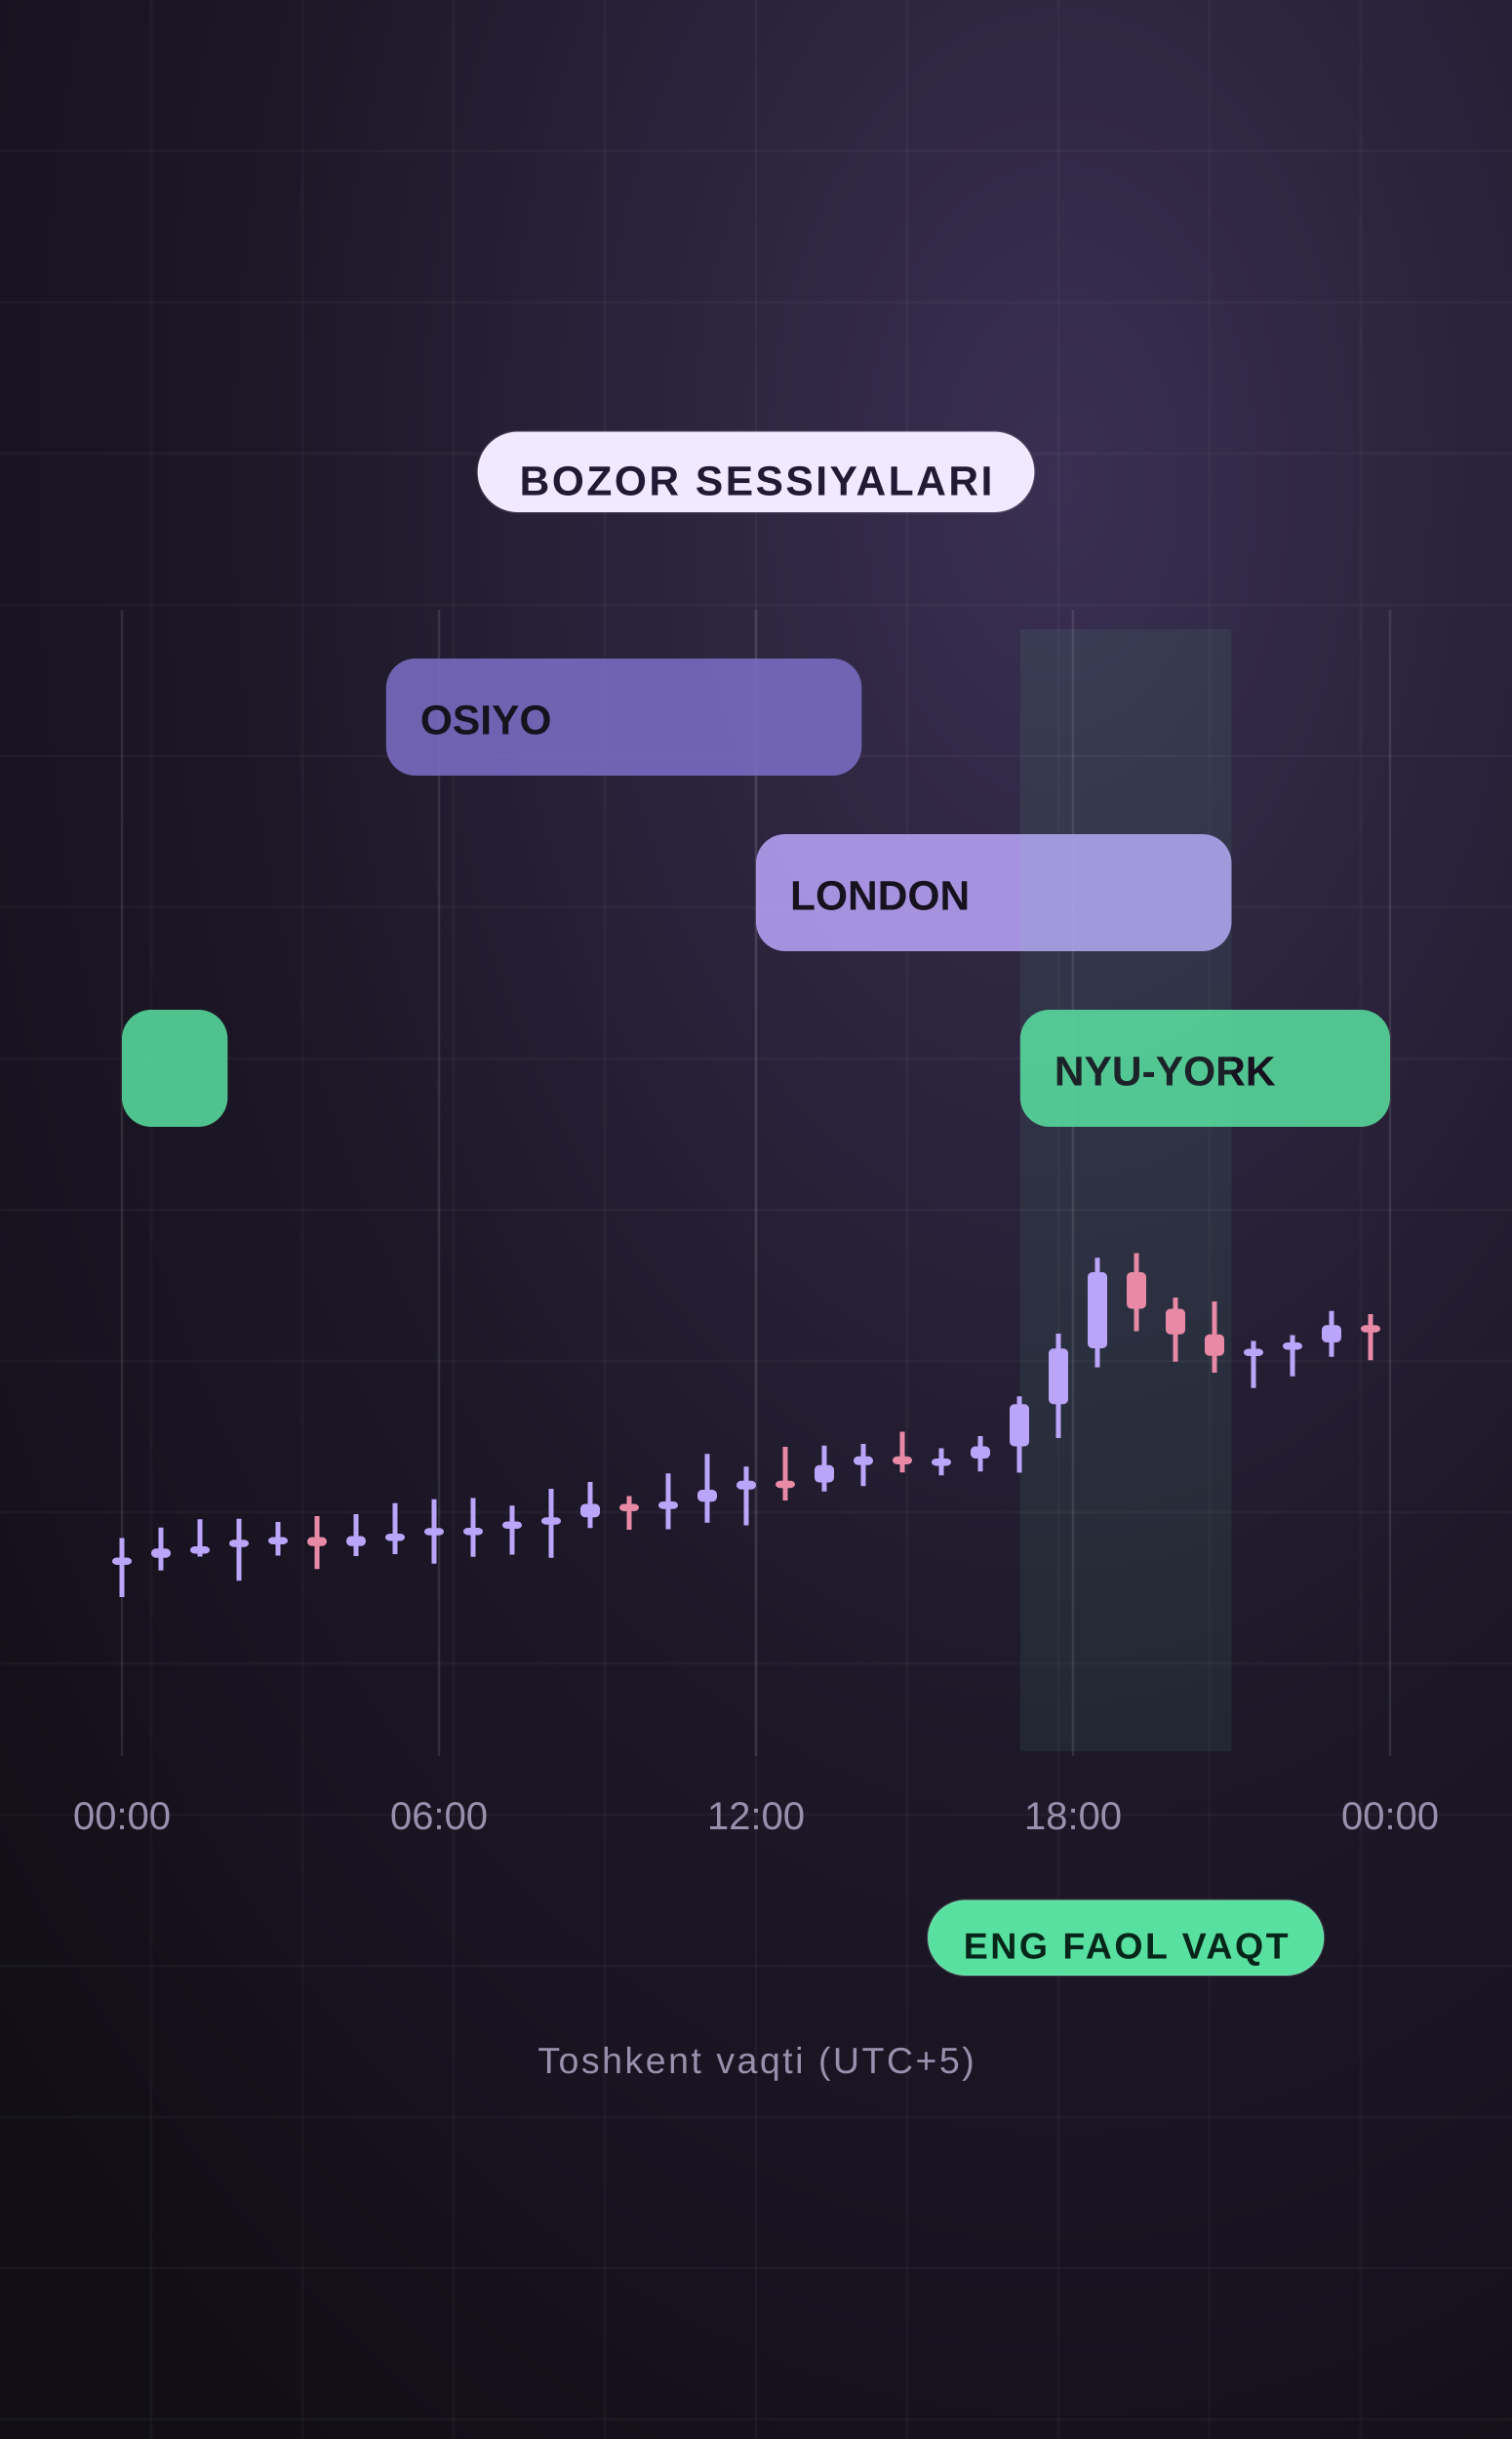
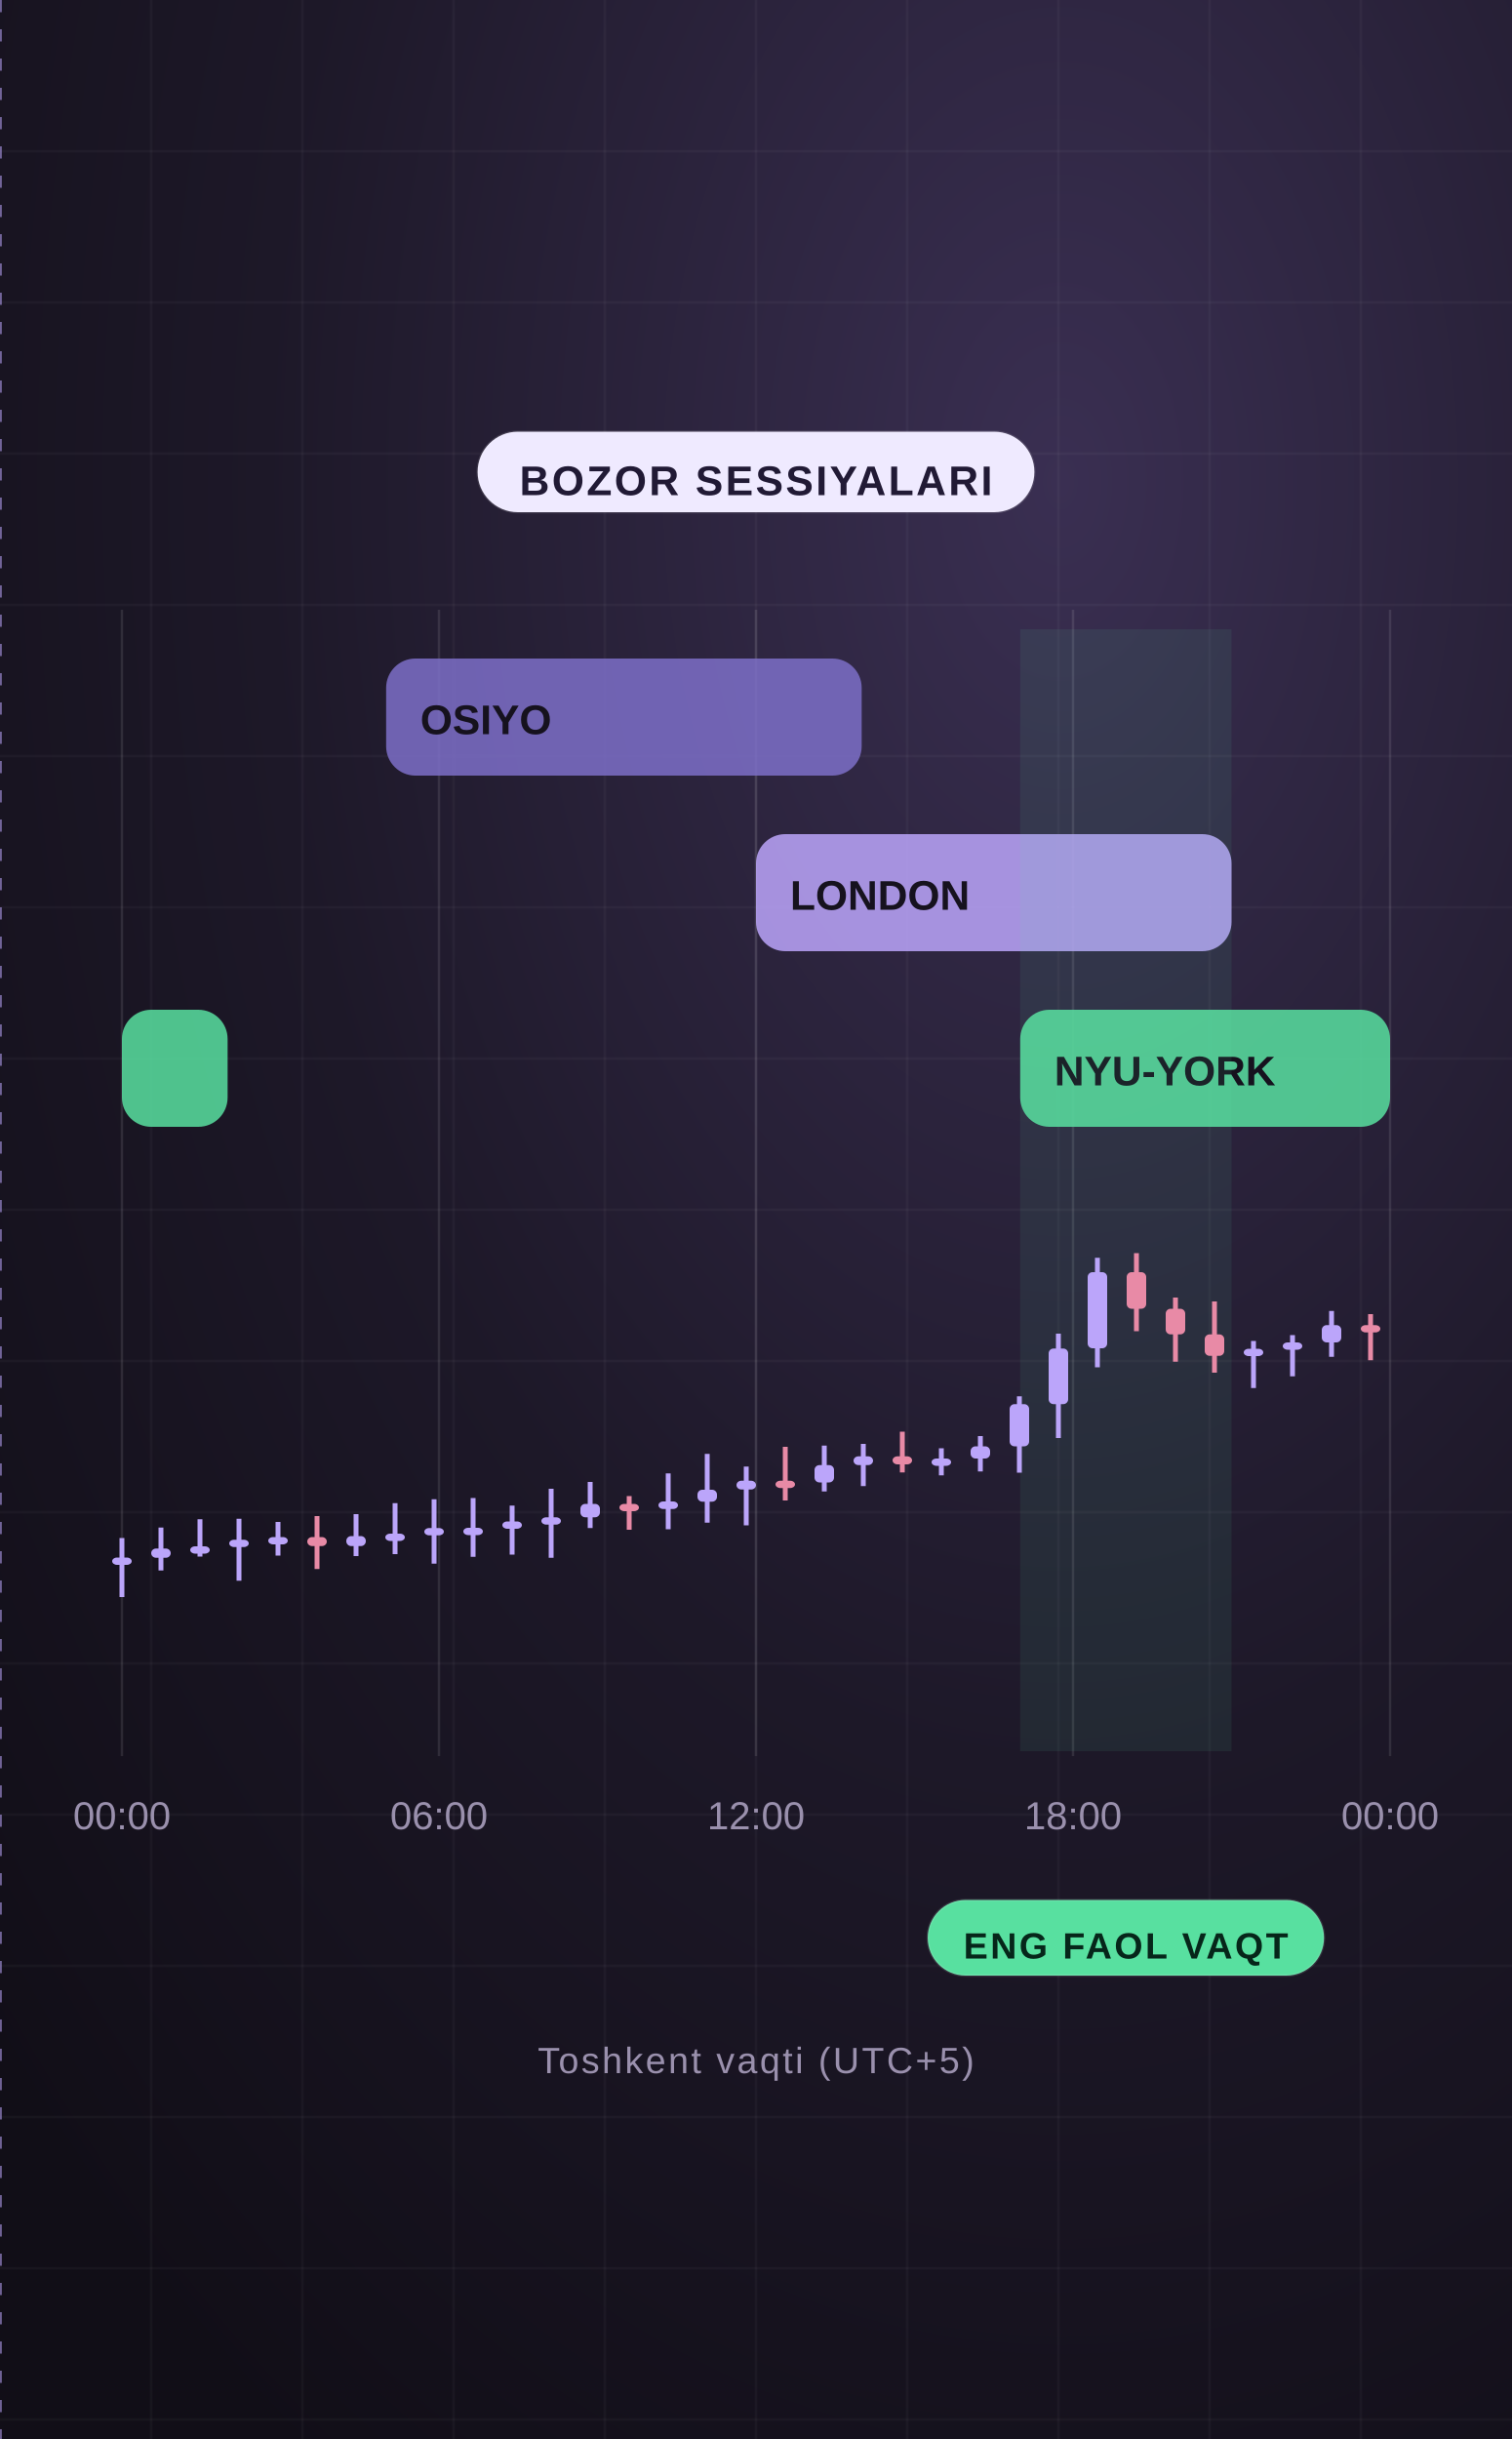
<svg xmlns="http://www.w3.org/2000/svg" width="620" height="1000" viewBox="0 0 620 1000">
  <style>
text{font-family:Arial,Helvetica,"Liberation Sans",sans-serif}
@keyframes grow{from{transform:scaleY(.05);opacity:0}to{transform:none;opacity:1}}
@keyframes live{0%,100%{transform:none}50%{transform:scaleY(1.22)}}
@keyframes flo{0%,100%{transform:translateY(0)}50%{transform:translateY(-6px)}}
@keyframes br{0%,100%{opacity:.7;transform:scale(1)}50%{opacity:1;transform:scale(1.1)}}
@keyframes march{to{stroke-dashoffset:-60}}
@keyframes draw{0%{stroke-dashoffset:1;opacity:1}38%{stroke-dashoffset:0}86%{stroke-dashoffset:0;opacity:1}96%{opacity:0}100%{stroke-dashoffset:1;opacity:0}}
@keyframes bob{0%,100%{transform:none}50%{transform:scaleY(.72)}}
@keyframes dp{0%,100%{transform:scale(1)}50%{transform:scale(1.18)}}
@keyframes hl{0%,100%{opacity:.35}50%{opacity:1}}
@keyframes rin{from{opacity:0;transform:translateX(-18px)}to{opacity:1;transform:none}}
@keyframes bobx{0%,100%{transform:none}50%{transform:scaleX(.78)}}
.row{animation:rin .8s cubic-bezier(.2,.8,.2,1) both}
.barx{transform-box:fill-box;animation:bobx 2.6s ease-in-out infinite}
.cd,.bar,.dot,.glow{transform-box:fill-box}
- .cd{transform-origin:50% 100%;animation:grow .7s cubic-bezier(.2,.8,.2,1) both}
- .cd.live{transform-origin:50% 50%;animation:grow .7s cubic-bezier(.2,.8,.2,1) both,live 1.8s ease-in-out 1.6s infinite}
+ @keyframes wave{0%,100%{transform:none}50%{transform:scaleY(.78)}}
+ .cd{transform-origin:50% 100%;animation:grow .7s cubic-bezier(.2,.8,.2,1) both,wave 2.8s ease-in-out infinite}
+ .cd.live{transform-origin:50% 50%;animation:grow .7s cubic-bezier(.2,.8,.2,1) both,live 1.6s ease-in-out infinite}
+ @keyframes scan{from{transform:translateX(-90px)}to{transform:translateX(710px)}}
+ .scan{animation:scan 6.5s cubic-bezier(.45,0,.55,1) infinite}
.chip{animation:flo 4.5s ease-in-out infinite}
.glow{transform-origin:50% 50%;animation:br 6s ease-in-out infinite}
.dash{animation:march 3.2s linear infinite}
.draw{stroke-dasharray:1;stroke-dashoffset:1;animation:draw 8s cubic-bezier(.4,0,.2,1) .3s infinite}
.bar{transform-origin:50% 100%;animation:bob 2.4s ease-in-out infinite}
.dot{transform-origin:50% 50%;animation:dp 2.2s ease-in-out infinite}
.hl{animation:hl 2.2s ease-in-out infinite}
- @media (prefers-reduced-motion:reduce){*{animation:none!important}.draw{stroke-dasharray:none;stroke-dashoffset:0}}
+ @media (prefers-reduced-motion:reduce){*{animation:none!important}.draw{stroke-dasharray:none;stroke-dashoffset:0}.scan,.mdot{display:none}}
</style>
  <defs>
    <radialGradient id="bg" cx="70%" cy="20%" r="95%">
      <stop offset="0" stop-color="#3a2f52" />
      <stop offset=".55" stop-color="#1d1828" />
      <stop offset="1" stop-color="#110e17" />
    </radialGradient>
    <radialGradient id="glow" cx="50%" cy="50%" r="50%">
      <stop offset="0" stop-color="#a697eb" stop-opacity=".35" />
      <stop offset="1" stop-color="#a697eb" stop-opacity="0" />
    </radialGradient>
+     <linearGradient id="scanG" x1="0" y1="0" x2="1" y2="0">
+       <stop offset="0" stop-color="#bba5fa" stop-opacity="0" />
+       <stop offset="1" stop-color="#bba5fa" stop-opacity=".2" />
+     </linearGradient>
    <linearGradient id="fadeUp" x1="0" y1="0" x2="0" y2="1">
      <stop offset="0" stop-color="#bba5fa" stop-opacity=".35" />
      <stop offset="1" stop-color="#bba5fa" stop-opacity="0" />
    </linearGradient>
  </defs>
  <rect width="620" height="1000" fill="url(#bg)" />
  <line x1="62" y1="0" x2="62" y2="1000" stroke="#fff" stroke-opacity=".035" />
  <line x1="124" y1="0" x2="124" y2="1000" stroke="#fff" stroke-opacity=".035" />
  <line x1="186" y1="0" x2="186" y2="1000" stroke="#fff" stroke-opacity=".035" />
  <line x1="248" y1="0" x2="248" y2="1000" stroke="#fff" stroke-opacity=".035" />
  <line x1="310" y1="0" x2="310" y2="1000" stroke="#fff" stroke-opacity=".035" />
  <line x1="372" y1="0" x2="372" y2="1000" stroke="#fff" stroke-opacity=".035" />
  <line x1="434" y1="0" x2="434" y2="1000" stroke="#fff" stroke-opacity=".035" />
  <line x1="496" y1="0" x2="496" y2="1000" stroke="#fff" stroke-opacity=".035" />
  <line x1="558" y1="0" x2="558" y2="1000" stroke="#fff" stroke-opacity=".035" />
  <line x1="0" y1="62" x2="620" y2="62" stroke="#fff" stroke-opacity=".035" />
  <line x1="0" y1="124" x2="620" y2="124" stroke="#fff" stroke-opacity=".035" />
  <line x1="0" y1="186" x2="620" y2="186" stroke="#fff" stroke-opacity=".035" />
  <line x1="0" y1="248" x2="620" y2="248" stroke="#fff" stroke-opacity=".035" />
  <line x1="0" y1="310" x2="620" y2="310" stroke="#fff" stroke-opacity=".035" />
  <line x1="0" y1="372" x2="620" y2="372" stroke="#fff" stroke-opacity=".035" />
  <line x1="0" y1="434" x2="620" y2="434" stroke="#fff" stroke-opacity=".035" />
  <line x1="0" y1="496" x2="620" y2="496" stroke="#fff" stroke-opacity=".035" />
  <line x1="0" y1="558" x2="620" y2="558" stroke="#fff" stroke-opacity=".035" />
  <line x1="0" y1="620" x2="620" y2="620" stroke="#fff" stroke-opacity=".035" />
  <line x1="0" y1="682" x2="620" y2="682" stroke="#fff" stroke-opacity=".035" />
  <line x1="0" y1="744" x2="620" y2="744" stroke="#fff" stroke-opacity=".035" />
  <line x1="0" y1="806" x2="620" y2="806" stroke="#fff" stroke-opacity=".035" />
  <line x1="0" y1="868" x2="620" y2="868" stroke="#fff" stroke-opacity=".035" />
  <line x1="0" y1="930" x2="620" y2="930" stroke="#fff" stroke-opacity=".035" />
  <line x1="0" y1="992" x2="620" y2="992" stroke="#fff" stroke-opacity=".035" />
  <g class="chip" style="animation-delay:-1s">
    <rect x="195.85" y="177" width="228.3" height="33" rx="16.5" fill="#efeaff" stroke="#fff" stroke-opacity=".12" />
    <text x="310" y="203" text-anchor="middle" font-size="17" font-weight="700" fill="#211a35" letter-spacing="1">BOZOR SESSIYALARI</text>
  </g>
  <g>
    <line x1="50" y1="250" x2="50" y2="720" stroke="#fff" stroke-opacity=".1" />
    <text x="50" y="750" text-anchor="middle" font-size="16" fill="#9a90ad">00:00</text>
    <line x1="180" y1="250" x2="180" y2="720" stroke="#fff" stroke-opacity=".1" />
    <text x="180" y="750" text-anchor="middle" font-size="16" fill="#9a90ad">06:00</text>
    <line x1="310" y1="250" x2="310" y2="720" stroke="#fff" stroke-opacity=".1" />
    <text x="310" y="750" text-anchor="middle" font-size="16" fill="#9a90ad">12:00</text>
    <line x1="440" y1="250" x2="440" y2="720" stroke="#fff" stroke-opacity=".1" />
    <text x="440" y="750" text-anchor="middle" font-size="16" fill="#9a90ad">18:00</text>
    <line x1="570" y1="250" x2="570" y2="720" stroke="#fff" stroke-opacity=".1" />
    <text x="570" y="750" text-anchor="middle" font-size="16" fill="#9a90ad">00:00</text>
  </g>
  <rect x="158.333" y="270" width="195" height="48" rx="12" fill="#7d6fc8" fill-opacity=".85" />
  <text x="172.333" y="301" font-size="17" font-weight="800" fill="#16121e">OSIYO</text>
  <rect x="310" y="342" width="195" height="48" rx="12" fill="#bba5fa" fill-opacity=".85" />
  <text x="324" y="373" font-size="17" font-weight="800" fill="#16121e">LONDON</text>
  <rect x="418.333" y="414" width="151.667" height="48" rx="12" fill="#58e0a0" fill-opacity=".85" />
  <rect x="50" y="414" width="43.333" height="48" rx="12" fill="#58e0a0" fill-opacity=".85" />
  <text x="432.333" y="445" font-size="17" font-weight="800" fill="#16121e">NYU-YORK</text>
  <rect x="418.333" y="258" width="86.667" height="460" fill="#58e0a0" opacity=".08" />
  <g transform="translate(0 0)">
-     <g class="cd" style="animation-delay:200ms">
+     <g class="cd" style="animation-delay:200ms,1100ms">
      <line x1="50" x2="50" y1="630.6" y2="654.8" stroke="#bba5fa" stroke-width="2" />
      <rect x="46" y="638.6" width="8" height="3.0" rx="2" fill="#bba5fa" />
    </g>
-     <g class="cd" style="animation-delay:235ms">
+     <g class="cd" style="animation-delay:235ms,1220ms">
      <line x1="66" x2="66" y1="626.3" y2="643.9" stroke="#bba5fa" stroke-width="2" />
      <rect x="62" y="634.9" width="8" height="3.8" rx="2" fill="#bba5fa" />
    </g>
-     <g class="cd" style="animation-delay:270ms">
+     <g class="cd" style="animation-delay:270ms,1340ms">
      <line x1="82" x2="82" y1="622.9" y2="638.2" stroke="#bba5fa" stroke-width="2" />
      <rect x="78" y="634.0" width="8" height="3.0" rx="2" fill="#bba5fa" />
    </g>
-     <g class="cd" style="animation-delay:305ms">
+     <g class="cd" style="animation-delay:305ms,1460ms">
      <line x1="98" x2="98" y1="622.7" y2="648.1" stroke="#bba5fa" stroke-width="2" />
      <rect x="94" y="631.3" width="8" height="3.0" rx="2" fill="#bba5fa" />
    </g>
-     <g class="cd" style="animation-delay:340ms">
+     <g class="cd" style="animation-delay:340ms,1580ms">
      <line x1="114" x2="114" y1="624.0" y2="637.8" stroke="#bba5fa" stroke-width="2" />
      <rect x="110" y="630.2" width="8" height="3.0" rx="2" fill="#bba5fa" />
    </g>
-     <g class="cd" style="animation-delay:375ms">
+     <g class="cd" style="animation-delay:375ms,1700ms">
      <line x1="130" x2="130" y1="621.6" y2="643.3" stroke="#e88aa6" stroke-width="2" />
      <rect x="126" y="630.2" width="8" height="3.7" rx="2" fill="#e88aa6" />
    </g>
-     <g class="cd" style="animation-delay:410ms">
+     <g class="cd" style="animation-delay:410ms,1820ms">
      <line x1="146" x2="146" y1="620.8" y2="638.0" stroke="#bba5fa" stroke-width="2" />
      <rect x="142" y="629.8" width="8" height="4.1" rx="2" fill="#bba5fa" />
    </g>
-     <g class="cd" style="animation-delay:445ms">
+     <g class="cd" style="animation-delay:445ms,1940ms">
      <line x1="162" x2="162" y1="616.3" y2="637.2" stroke="#bba5fa" stroke-width="2" />
      <rect x="158" y="628.8" width="8" height="3.0" rx="2" fill="#bba5fa" />
    </g>
-     <g class="cd" style="animation-delay:480ms">
+     <g class="cd" style="animation-delay:480ms,2060ms">
      <line x1="178" x2="178" y1="614.7" y2="641.1" stroke="#bba5fa" stroke-width="2" />
      <rect x="174" y="626.5" width="8" height="3.0" rx="2" fill="#bba5fa" />
    </g>
-     <g class="cd" style="animation-delay:515ms">
+     <g class="cd" style="animation-delay:515ms,2180ms">
      <line x1="194" x2="194" y1="614.2" y2="638.3" stroke="#bba5fa" stroke-width="2" />
      <rect x="190" y="626.4" width="8" height="3.0" rx="2" fill="#bba5fa" />
    </g>
-     <g class="cd" style="animation-delay:550ms">
+     <g class="cd" style="animation-delay:550ms,2300ms">
      <line x1="210" x2="210" y1="617.3" y2="637.4" stroke="#bba5fa" stroke-width="2" />
      <rect x="206" y="623.8" width="8" height="3.0" rx="2" fill="#bba5fa" />
    </g>
-     <g class="cd" style="animation-delay:585ms">
+     <g class="cd" style="animation-delay:585ms,2420ms">
      <line x1="226" x2="226" y1="610.4" y2="638.7" stroke="#bba5fa" stroke-width="2" />
      <rect x="222" y="622.1" width="8" height="3.0" rx="2" fill="#bba5fa" />
    </g>
-     <g class="cd" style="animation-delay:620ms">
+     <g class="cd" style="animation-delay:620ms,2540ms">
      <line x1="242" x2="242" y1="607.6" y2="626.5" stroke="#bba5fa" stroke-width="2" />
      <rect x="238" y="616.6" width="8" height="5.5" rx="2" fill="#bba5fa" />
    </g>
-     <g class="cd" style="animation-delay:655ms">
+     <g class="cd" style="animation-delay:655ms,2660ms">
      <line x1="258" x2="258" y1="613.4" y2="627.2" stroke="#e88aa6" stroke-width="2" />
      <rect x="254" y="616.6" width="8" height="3.0" rx="2" fill="#e88aa6" />
    </g>
-     <g class="cd" style="animation-delay:690ms">
+     <g class="cd" style="animation-delay:690ms,2780ms">
      <line x1="274" x2="274" y1="604.1" y2="627.0" stroke="#bba5fa" stroke-width="2" />
      <rect x="270" y="615.6" width="8" height="3.1" rx="2" fill="#bba5fa" />
    </g>
-     <g class="cd" style="animation-delay:725ms">
+     <g class="cd" style="animation-delay:725ms,2900ms">
      <line x1="290" x2="290" y1="596.1" y2="624.3" stroke="#bba5fa" stroke-width="2" />
      <rect x="286" y="610.8" width="8" height="4.9" rx="2" fill="#bba5fa" />
    </g>
-     <g class="cd" style="animation-delay:760ms">
+     <g class="cd" style="animation-delay:760ms,3020ms">
      <line x1="306" x2="306" y1="601.3" y2="625.4" stroke="#bba5fa" stroke-width="2" />
      <rect x="302" y="607.1" width="8" height="3.6" rx="2" fill="#bba5fa" />
    </g>
-     <g class="cd" style="animation-delay:795ms">
+     <g class="cd" style="animation-delay:795ms,3140ms">
      <line x1="322" x2="322" y1="593.2" y2="615.2" stroke="#e88aa6" stroke-width="2" />
      <rect x="318" y="607.1" width="8" height="3.0" rx="2" fill="#e88aa6" />
    </g>
-     <g class="cd" style="animation-delay:830ms">
+     <g class="cd" style="animation-delay:830ms,3260ms">
      <line x1="338" x2="338" y1="592.7" y2="611.5" stroke="#bba5fa" stroke-width="2" />
      <rect x="334" y="600.7" width="8" height="7.1" rx="2" fill="#bba5fa" />
    </g>
-     <g class="cd" style="animation-delay:865ms">
+     <g class="cd" style="animation-delay:865ms,3380ms">
      <line x1="354" x2="354" y1="592.0" y2="609.3" stroke="#bba5fa" stroke-width="2" />
      <rect x="350" y="597.1" width="8" height="3.6" rx="2" fill="#bba5fa" />
    </g>
-     <g class="cd" style="animation-delay:900ms">
+     <g class="cd" style="animation-delay:900ms,3500ms">
      <line x1="370" x2="370" y1="587.0" y2="603.7" stroke="#e88aa6" stroke-width="2" />
      <rect x="366" y="597.1" width="8" height="3.3" rx="2" fill="#e88aa6" />
    </g>
-     <g class="cd" style="animation-delay:935ms">
+     <g class="cd" style="animation-delay:935ms,3620ms">
      <line x1="386" x2="386" y1="593.8" y2="604.9" stroke="#bba5fa" stroke-width="2" />
      <rect x="382" y="598.0" width="8" height="3.0" rx="2" fill="#bba5fa" />
    </g>
-     <g class="cd" style="animation-delay:970ms">
+     <g class="cd" style="animation-delay:970ms,3740ms">
      <line x1="402" x2="402" y1="588.8" y2="603.3" stroke="#bba5fa" stroke-width="2" />
      <rect x="398" y="593.0" width="8" height="5.0" rx="2" fill="#bba5fa" />
    </g>
-     <g class="cd" style="animation-delay:1005ms">
+     <g class="cd" style="animation-delay:1005ms,3860ms">
      <line x1="418" x2="418" y1="572.5" y2="603.8" stroke="#bba5fa" stroke-width="2" />
      <rect x="414" y="575.7" width="8" height="17.3" rx="2" fill="#bba5fa" />
    </g>
-     <g class="cd" style="animation-delay:1040ms">
+     <g class="cd" style="animation-delay:1040ms,3980ms">
      <line x1="434" x2="434" y1="546.8" y2="589.6" stroke="#bba5fa" stroke-width="2" />
      <rect x="430" y="552.9" width="8" height="22.8" rx="2" fill="#bba5fa" />
    </g>
-     <g class="cd" style="animation-delay:1075ms">
+     <g class="cd" style="animation-delay:1075ms,4100ms">
      <line x1="450" x2="450" y1="515.7" y2="560.6" stroke="#bba5fa" stroke-width="2" />
      <rect x="446" y="521.6" width="8" height="31.2" rx="2" fill="#bba5fa" />
    </g>
-     <g class="cd" style="animation-delay:1110ms">
+     <g class="cd" style="animation-delay:1110ms,4220ms">
      <line x1="466" x2="466" y1="513.8" y2="545.8" stroke="#e88aa6" stroke-width="2" />
      <rect x="462" y="521.6" width="8" height="15.0" rx="2" fill="#e88aa6" />
    </g>
-     <g class="cd" style="animation-delay:1145ms">
+     <g class="cd" style="animation-delay:1145ms,4340ms">
      <line x1="482" x2="482" y1="532.0" y2="558.3" stroke="#e88aa6" stroke-width="2" />
      <rect x="478" y="536.6" width="8" height="10.5" rx="2" fill="#e88aa6" />
    </g>
-     <g class="cd" style="animation-delay:1180ms">
+     <g class="cd" style="animation-delay:1180ms,4460ms">
      <line x1="498" x2="498" y1="533.6" y2="562.8" stroke="#e88aa6" stroke-width="2" />
      <rect x="494" y="547.1" width="8" height="8.8" rx="2" fill="#e88aa6" />
    </g>
-     <g class="cd" style="animation-delay:1215ms">
+     <g class="cd" style="animation-delay:1215ms,4580ms">
      <line x1="514" x2="514" y1="549.8" y2="569.1" stroke="#bba5fa" stroke-width="2" />
      <rect x="510" y="553.0" width="8" height="3.0" rx="2" fill="#bba5fa" />
    </g>
-     <g class="cd" style="animation-delay:1250ms">
+     <g class="cd" style="animation-delay:1250ms,4700ms">
      <line x1="530" x2="530" y1="547.4" y2="564.3" stroke="#bba5fa" stroke-width="2" />
      <rect x="526" y="550.4" width="8" height="3.0" rx="2" fill="#bba5fa" />
    </g>
-     <g class="cd" style="animation-delay:1285ms">
+     <g class="cd" style="animation-delay:1285ms,4820ms">
      <line x1="546" x2="546" y1="537.5" y2="556.3" stroke="#bba5fa" stroke-width="2" />
      <rect x="542" y="543.3" width="8" height="7.1" rx="2" fill="#bba5fa" />
    </g>
-     <g class="cd live" style="animation-delay:1320ms">
+     <g class="cd live" style="animation-delay:1320ms,4940ms">
      <line x1="562" x2="562" y1="538.8" y2="557.7" stroke="#e88aa6" stroke-width="2" />
      <rect x="558" y="543.3" width="8" height="3.0" rx="2" fill="#e88aa6" />
    </g>
  </g>
  <g class="chip" style="animation-delay:-3.167s">
    <rect x="380.417" y="779" width="162.5" height="31" rx="15.5" fill="#58e0a0" stroke="#fff" stroke-opacity=".12" />
    <text x="461.667" y="803" text-anchor="middle" font-size="15" font-weight="700" fill="#06261a" letter-spacing="1">ENG FAOL VAQT</text>
  </g>
  <text x="310" y="850" text-anchor="middle" font-size="15" fill="#9a90ad" letter-spacing="1">Toshkent vaqti (UTC+5)</text>
+   <g class="scan">
+     <rect x="-70" y="0" width="70" height="1000" fill="url(#scanG)" />
+     <line x1="0" y1="0" x2="0" y2="1000" stroke="#bba5fa" stroke-opacity=".55" stroke-width="1.5" stroke-dasharray="5 7" />
+   </g>
</svg>
